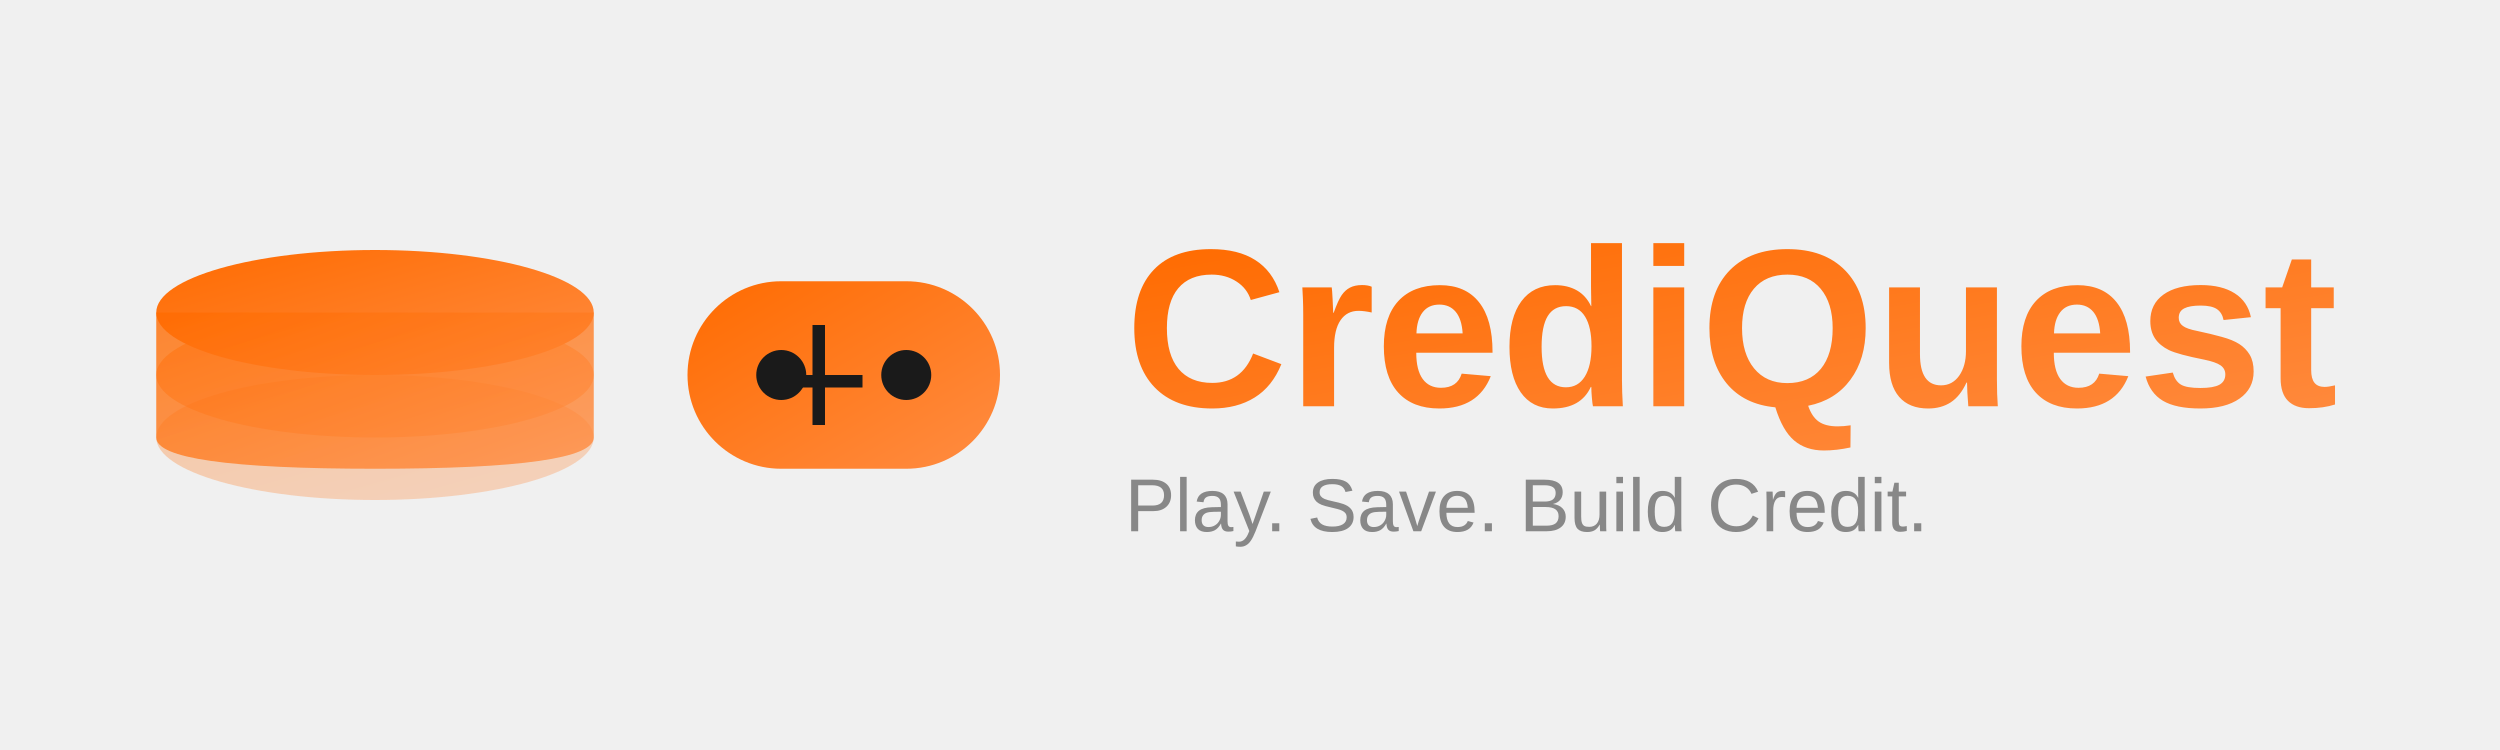
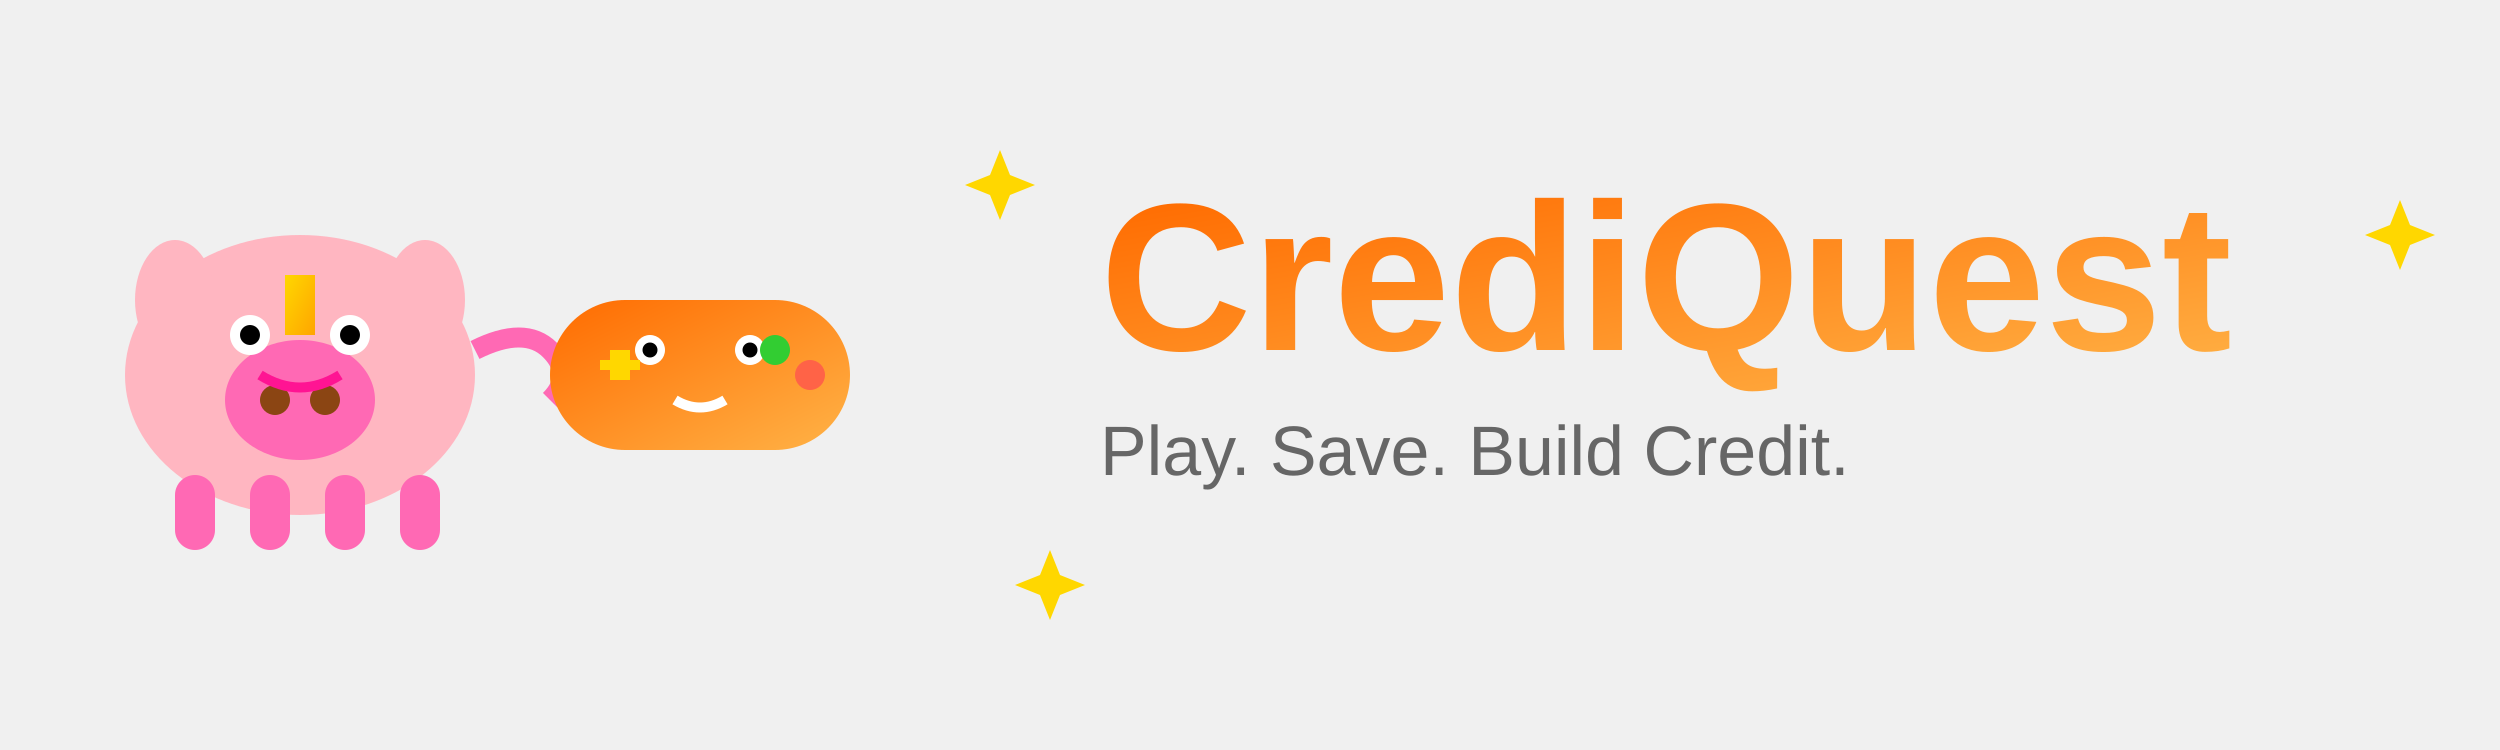
- <svg xmlns="http://www.w3.org/2000/svg" width="400" height="120">
+ <svg xmlns="http://www.w3.org/2000/svg" width="500" height="150" viewBox="0 0 500 150">
  <defs>
-     <linearGradient id="logoGradient" x1="0%" y1="0%" x2="100%" y2="100%">
-       <stop offset="0%" style="stop-color:#FF6B00;stop-opacity:1" />
-       <stop offset="100%" style="stop-color:#FF8C42;stop-opacity:1" />
+     <linearGradient id="grad1" x1="0%" y1="0%" x2="100%" y2="100%">
+       <stop offset="0%" style="stop-color:#FF6B00" />
+       <stop offset="100%" style="stop-color:#FFB347" />
+     </linearGradient>
+     <linearGradient id="grad2" x1="0%" y1="0%" x2="100%" y2="100%">
+       <stop offset="0%" style="stop-color:#FFD700" />
+       <stop offset="100%" style="stop-color:#FFA500" />
    </linearGradient>
  </defs>
-   <ellipse cx="60" cy="70" rx="35" ry="10" fill="url(#logoGradient)" opacity="0.3" />
-   <ellipse cx="60" cy="60" rx="35" ry="10" fill="url(#logoGradient)" opacity="0.5" />
-   <ellipse cx="60" cy="50" rx="35" ry="10" fill="url(#logoGradient)" />
-   <path d="M 25 50 L 25 70 Q 25 75 60 75 Q 95 75 95 70 L 95 50" fill="url(#logoGradient)" opacity="0.8" />
-   <rect x="110" y="45" width="50" height="30" rx="15" fill="url(#logoGradient)" />
-   <circle cx="125" cy="60" r="4" fill="#1A1A1A" />
-   <circle cx="145" cy="60" r="4" fill="#1A1A1A" />
-   <rect x="130" y="52" width="2" height="16" fill="#1A1A1A" />
-   <rect x="122" y="60" width="16" height="2" fill="#1A1A1A" />
-   <text x="180" y="65" font-family="Arial, sans-serif" font-size="36" font-weight="bold" fill="url(#logoGradient)">CrediQuest</text>
-   <text x="180" y="85" font-family="Arial, sans-serif" font-size="12" fill="#888">Play. Save. Build Credit.</text>
+   <g transform="translate(60, 75)">
+     <ellipse cx="0" cy="0" rx="35" ry="28" fill="#FFB6C1" />
+     <rect x="-25" y="20" width="8" height="15" rx="4" fill="#FF69B4" />
+     <rect x="-10" y="20" width="8" height="15" rx="4" fill="#FF69B4" />
+     <rect x="5" y="20" width="8" height="15" rx="4" fill="#FF69B4" />
+     <rect x="20" y="20" width="8" height="15" rx="4" fill="#FF69B4" />
+     <ellipse cx="0" cy="5" rx="15" ry="12" fill="#FF69B4" />
+     <circle cx="-5" cy="5" r="3" fill="#8B4513" />
+     <circle cx="5" cy="5" r="3" fill="#8B4513" />
+     <circle cx="-10" cy="-8" r="4" fill="white" />
+     <circle cx="-10" cy="-8" r="2" fill="black" />
+     <circle cx="10" cy="-8" r="4" fill="white" />
+     <circle cx="10" cy="-8" r="2" fill="black" />
+     <path d="M -8 0 Q 0 5 8 0" stroke="#FF1493" stroke-width="2" fill="none" />
+     <rect x="-3" y="-20" width="6" height="12" fill="url(#grad2)" />
+     <ellipse cx="-25" cy="-15" rx="8" ry="12" fill="#FFB6C1" />
+     <ellipse cx="25" cy="-15" rx="8" ry="12" fill="#FFB6C1" />
+     <path d="M 35 -5 Q 45 -10 50 -5 Q 55 0 50 5" stroke="#FF69B4" stroke-width="4" fill="none" />
+   </g>
+   <g transform="translate(140, 75)">
+     <rect x="-30" y="-15" width="60" height="30" rx="15" fill="url(#grad1)" />
+     <circle cx="-10" cy="-5" r="3" fill="white" />
+     <circle cx="-10" cy="-5" r="1.5" fill="black" />
+     <circle cx="10" cy="-5" r="3" fill="white" />
+     <circle cx="10" cy="-5" r="1.5" fill="black" />
+     <path d="M -5 5 Q 0 8 5 5" stroke="white" stroke-width="2" fill="none" />
+     <rect x="-20" y="-3" width="8" height="2" fill="#FFD700" />
+     <rect x="-18" y="-5" width="4" height="6" fill="#FFD700" />
+     <circle cx="15" cy="-5" r="3" fill="#32CD32" />
+     <circle cx="22" cy="0" r="3" fill="#FF6347" />
+   </g>
+   <text x="220" y="70" font-family="Arial, sans-serif" font-size="42" font-weight="bold" fill="url(#grad1)">CrediQuest</text>
+   <text x="220" y="95" font-family="Arial, sans-serif" font-size="14" fill="#666">Play. Save. Build Credit.</text>
+   <g fill="#FFD700">
+     <path d="M 200 30 L 202 35 L 207 37 L 202 39 L 200 44 L 198 39 L 193 37 L 198 35 Z" />
+     <path d="M 480 40 L 482 45 L 487 47 L 482 49 L 480 54 L 478 49 L 473 47 L 478 45 Z" />
+     <path d="M 210 110 L 212 115 L 217 117 L 212 119 L 210 124 L 208 119 L 203 117 L 208 115 Z" />
+   </g>
</svg>
